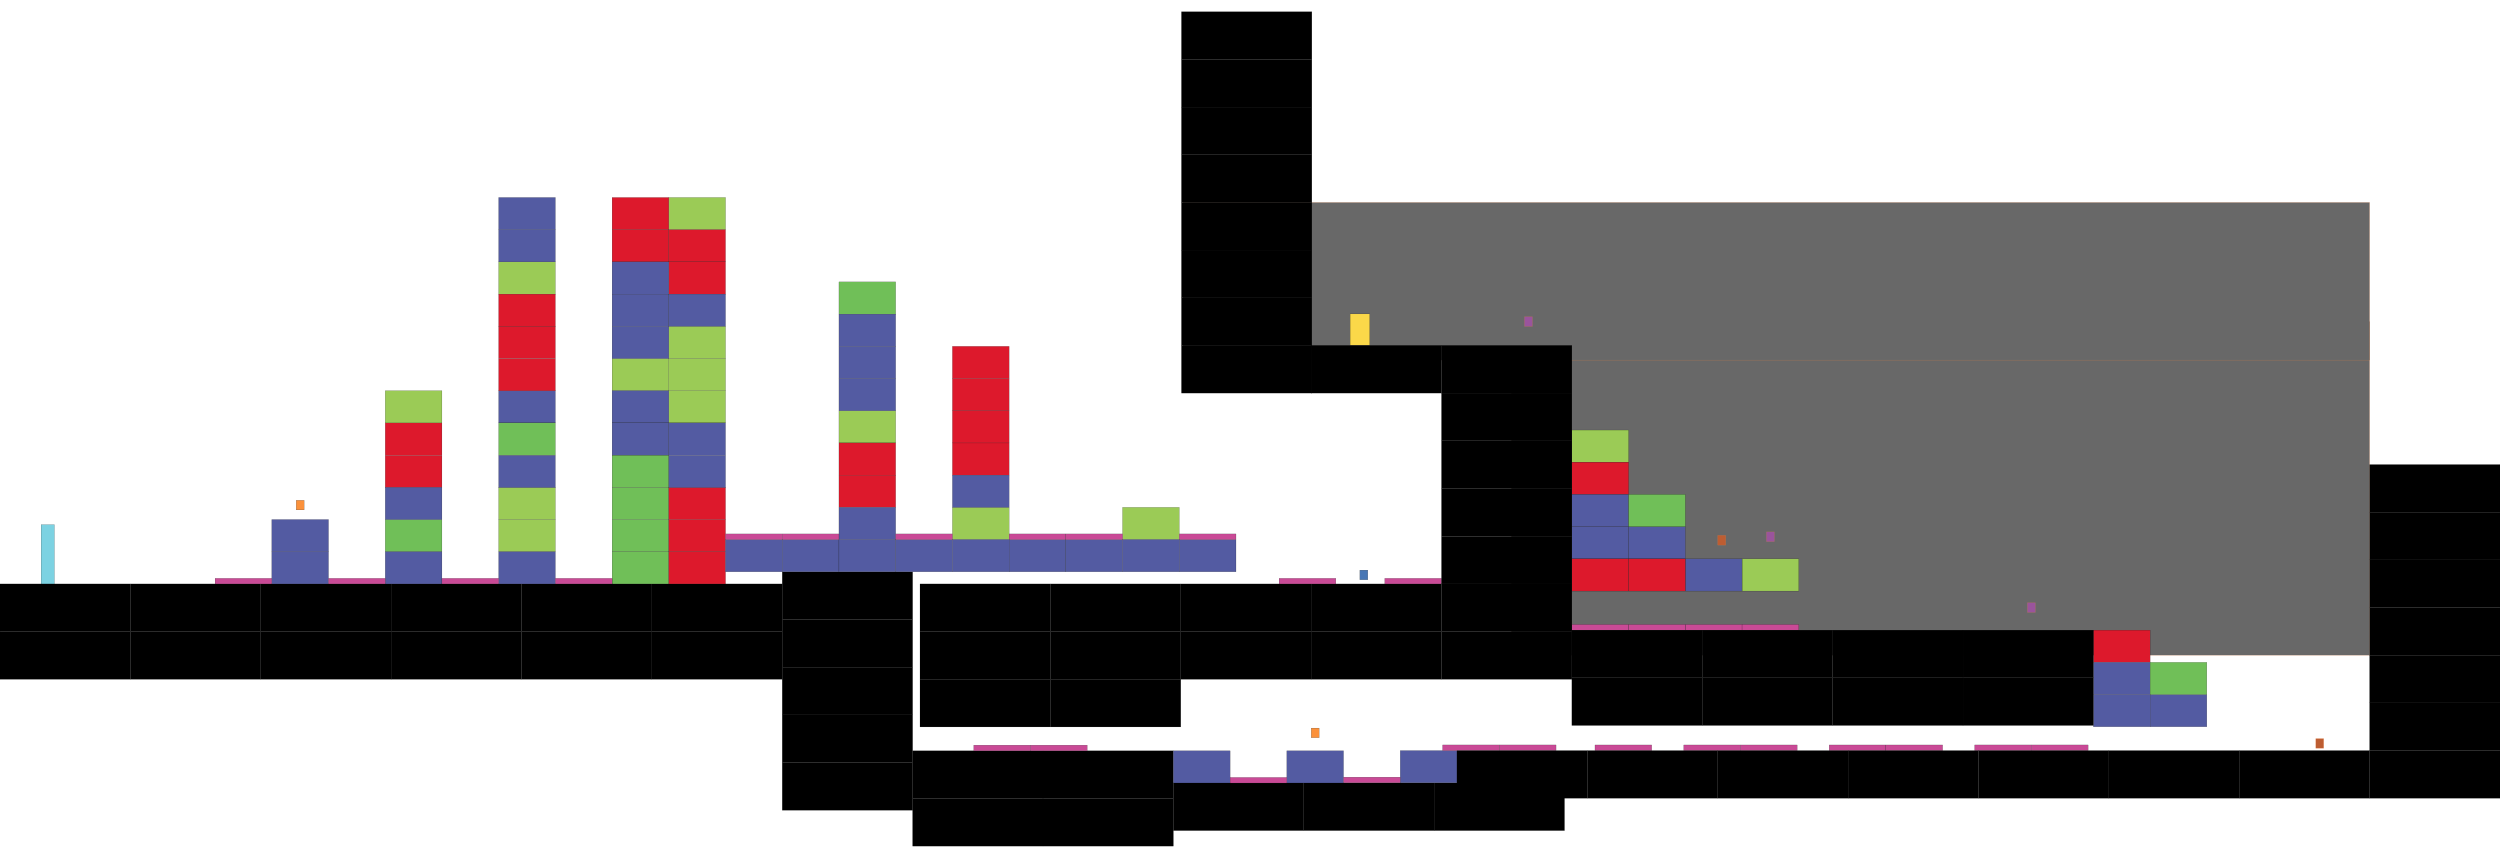
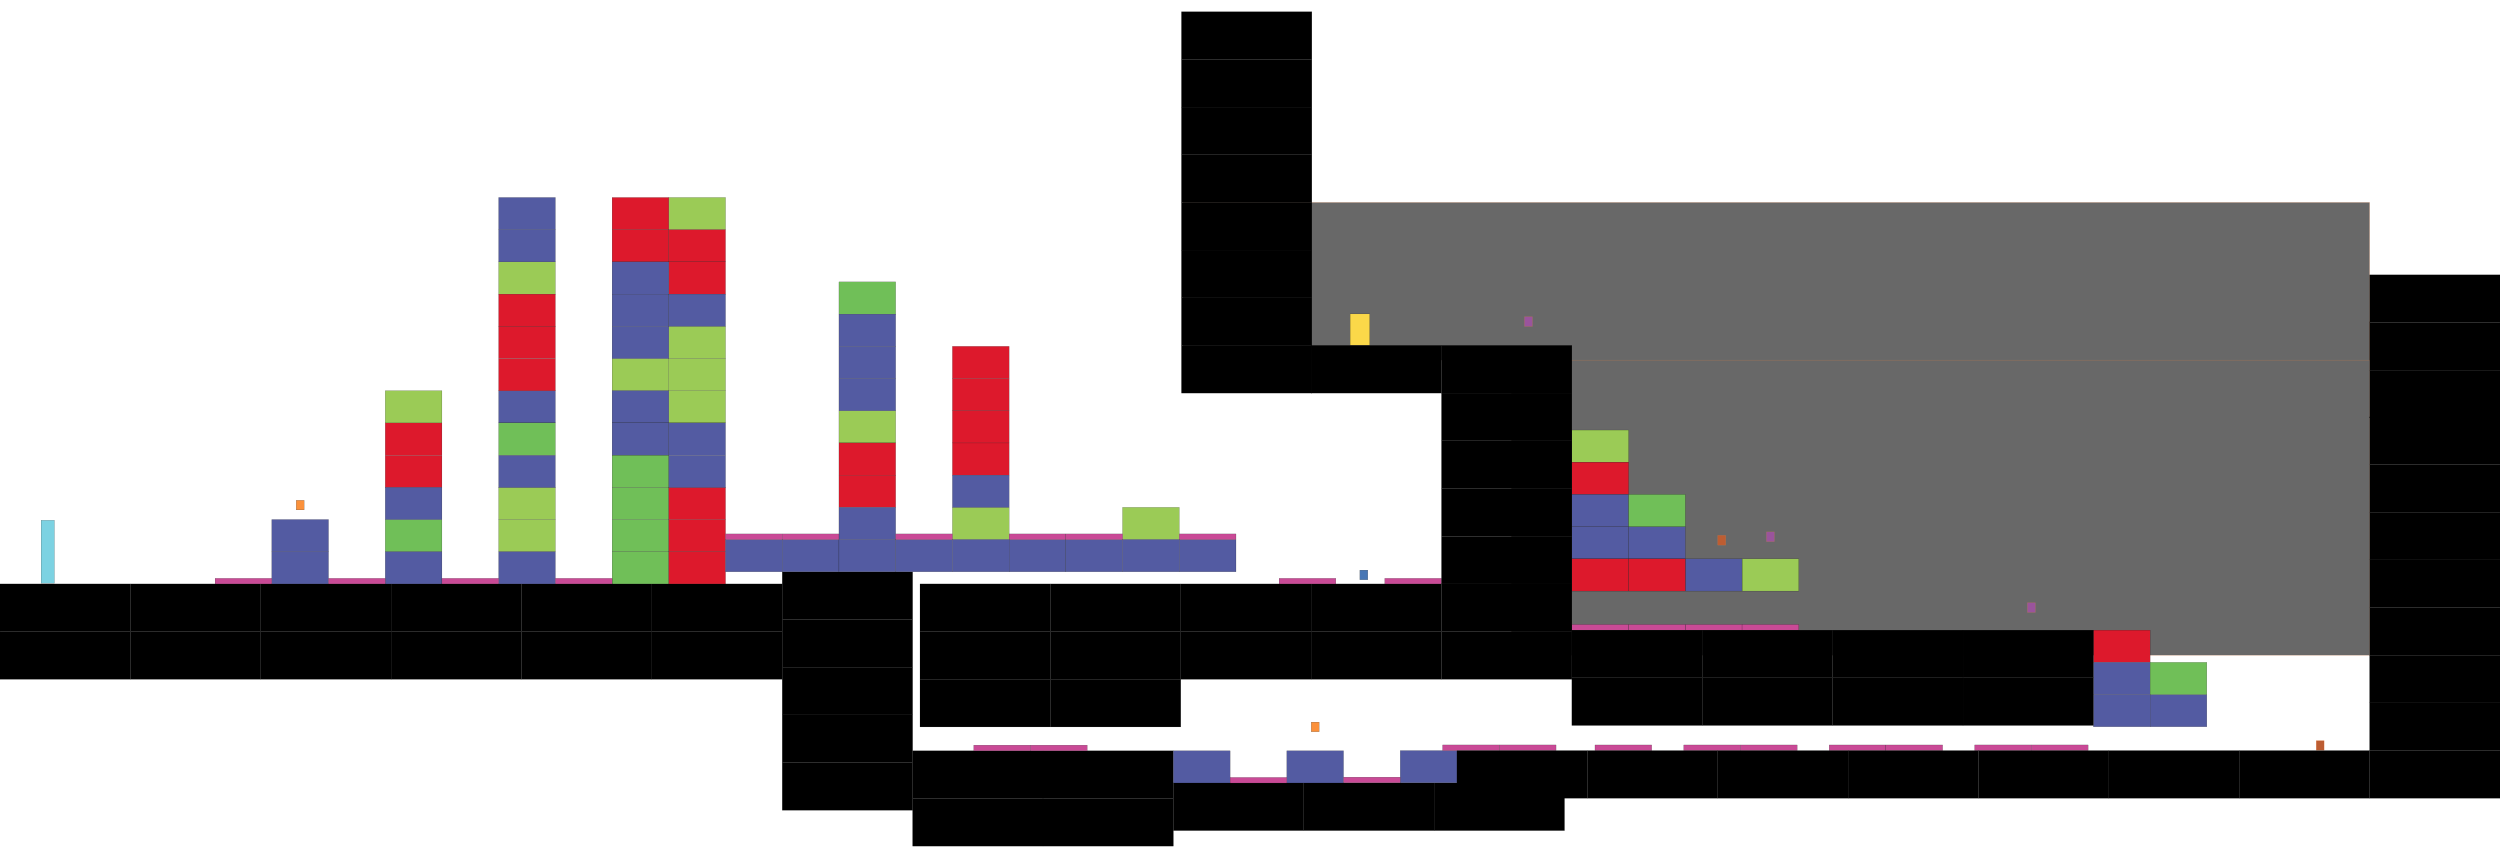
<svg xmlns="http://www.w3.org/2000/svg" version="1.1" id="Calque_1" x="0px" y="0px" width="16018.5px" height="5435.21px" viewBox="0 0 16018.5 5435.21" enable-background="new 0 0 16018.5 5435.21" xml:space="preserve">
  <rect id="pillevolutionb_1_" x="1897.847" y="3205.373" fill="#FB913B" stroke="#000000" stroke-miterlimit="10" width="50.685" height="61.859" />
-   <rect id="characterstart_4_" x="263.231" y="3361.755" fill="#7CD2E2" stroke="#000000" stroke-miterlimit="10" width="85.193" height="403.363" />
+   <rect id="characterstart_4_" x="263.231" y="3333.532" fill="#7CD2E2" stroke="#000000" stroke-miterlimit="10" width="85.193" height="403.363" />
  <rect id="groundcage1_27_" x="0" y="3741.571" stroke="#000000" stroke-miterlimit="10" width="835.366" height="305.416" />
  <rect id="groundcage1_11_" x="835.368" y="3741.571" stroke="#000000" stroke-miterlimit="10" width="835.366" height="305.416" />
  <rect id="groundcage1_29_" x="1670.734" y="3741.571" stroke="#000000" stroke-miterlimit="10" width="835.367" height="305.416" />
  <rect id="groundcage1_28_" x="2506.101" y="3741.571" stroke="#000000" stroke-miterlimit="10" width="835.366" height="305.416" />
  <rect id="groundcage1_31_" x="3341.467" y="3741.571" stroke="#000000" stroke-miterlimit="10" width="835.366" height="305.416" />
  <rect id="groundcage1_30_" x="4176.833" y="3741.571" stroke="#000000" stroke-miterlimit="10" width="835.367" height="305.416" />
  <rect id="platformcage1_12_" x="2468.308" y="3328.852" fill="#70BF58" stroke="#000000" stroke-miterlimit="10" width="363.414" height="206.352" />
  <rect id="platformcage2_26_" x="3195.134" y="3328.854" fill="#9BCB56" stroke="#000000" stroke-miterlimit="10" width="363.414" height="206.349" />
  <rect id="platformcage2_76_" x="3195.136" y="3122.502" fill="#9BCB56" stroke="#000000" stroke-miterlimit="10" width="363.413" height="206.352" />
  <rect id="platformcage2_10_" x="3195.134" y="1678.04" fill="#9BCB56" stroke="#000000" stroke-miterlimit="10" width="363.411" height="206.353" />
  <rect id="platformcage2_33_" x="4285.374" y="2503.445" fill="#9BCB56" stroke="#000000" stroke-miterlimit="10" width="363.411" height="206.355" />
  <rect id="platformcage2_32_" x="4285.373" y="2297.094" fill="#9BCB56" stroke="#000000" stroke-miterlimit="10" width="363.412" height="206.351" />
  <rect id="platformcage2_31_" x="4285.374" y="2090.744" fill="#9BCB56" stroke="#000000" stroke-miterlimit="10" width="363.414" height="206.351" />
  <rect id="platformcage2_6_" x="4285.374" y="1265.337" fill="#9BCB56" stroke="#000000" stroke-miterlimit="10" width="363.414" height="206.351" />
  <rect id="platformcage1_90_" x="3921.962" y="3328.854" fill="#70BF58" stroke="#000000" stroke-miterlimit="10" width="363.413" height="206.353" />
  <rect id="platformcage1_4_" x="3921.961" y="3535.214" fill="#70BF58" stroke="#000000" stroke-miterlimit="10" width="363.413" height="206.354" />
  <rect id="platformcage1_89_" x="3921.962" y="3122.502" fill="#70BF58" stroke="#000000" stroke-miterlimit="10" width="363.413" height="206.352" />
  <rect id="platformcage1_28_" x="3921.962" y="2916.151" fill="#70BF58" stroke="#000000" stroke-miterlimit="10" width="363.413" height="206.351" />
  <rect id="platformcage2_38_" x="3921.961" y="2297.094" fill="#9BCB56" stroke="#000000" stroke-miterlimit="10" width="363.412" height="206.351" />
  <rect id="groundcage1_32_" x="5012.199" y="3664.376" stroke="#000000" stroke-miterlimit="10" width="835.367" height="305.418" />
  <rect id="groundcage1_33_" x="5012.199" y="3969.794" stroke="#000000" stroke-miterlimit="10" width="835.367" height="305.424" />
  <rect id="groundcage1_37_" x="5012.199" y="4275.218" stroke="#000000" stroke-miterlimit="10" width="835.367" height="305.416" />
  <rect id="groundcage1_35_" x="5012.199" y="4580.634" stroke="#000000" stroke-miterlimit="10" width="835.367" height="305.42" />
  <rect id="groundcage1_40_" x="5847.566" y="4810.536" stroke="#000000" stroke-miterlimit="10" width="835.367" height="305.416" />
  <rect id="groundcage1_39_" x="6682.934" y="4810.536" stroke="#000000" stroke-miterlimit="10" width="835.367" height="305.416" />
  <rect id="groundcage1_41_" x="5894.863" y="3741.571" stroke="#000000" stroke-miterlimit="10" width="835.367" height="305.416" />
  <rect id="groundcage1_7_" x="6730.23" y="3741.571" stroke="#000000" stroke-miterlimit="10" width="835.366" height="305.416" />
  <rect id="groundcage1_45_" x="7565.597" y="3741.571" stroke="#000000" stroke-miterlimit="10" width="835.366" height="305.416" />
  <rect id="groundcage1_44_" x="8400.963" y="3741.571" stroke="#000000" stroke-miterlimit="10" width="835.369" height="305.416" />
  <rect id="groundcage1_42_" x="5894.863" y="4046.987" stroke="#000000" stroke-miterlimit="10" width="835.367" height="305.42" />
  <rect id="groundcage1_4_" x="6730.23" y="4046.987" stroke="#000000" stroke-miterlimit="10" width="835.366" height="305.42" />
  <rect id="groundcage1_46_" x="5894.863" y="4352.407" stroke="#000000" stroke-miterlimit="10" width="835.367" height="305.42" />
  <rect id="groundcage1_43_" x="6730.23" y="4352.407" stroke="#000000" stroke-miterlimit="10" width="835.366" height="305.42" />
  <rect id="shadows_3_" x="9683.889" y="2060.457" fill="#686868" stroke="#F98238" stroke-miterlimit="10" width="5499.246" height="2137.929" />
  <rect id="shadows_2_" x="7580.059" y="1296.912" fill="#686868" stroke="#F98238" stroke-miterlimit="10" width="7603.074" height="1010.174" />
  <rect id="end_4_" x="8650.57" y="2011.481" fill="#FBD849" stroke="#000000" stroke-miterlimit="10" width="125.633" height="201.682" />
  <rect id="pillevolutiond_4_" x="12990.486" y="3862.036" fill="#9A549C" stroke="#F98238" stroke-miterlimit="10" width="50.684" height="61.855" />
  <rect id="pillevolutiond_3_" x="11318.305" y="3408.366" fill="#9A549C" stroke="#F98238" stroke-miterlimit="10" width="50.684" height="61.855" />
-   <rect id="pillevolutionb_3_" x="14838.127" y="4732.502" fill="#BD5D32" stroke="#F98238" stroke-miterlimit="10" width="50.688" height="61.856" />
+   <rect id="pillevolutionb_3_" x="14840.852" y="4745.441" fill="#BD5D32" stroke="#F98238" stroke-miterlimit="10" width="50.688" height="61.856" />
  <rect id="platformcage2_9_" x="6102.434" y="3250.84" fill="#9BCB56" stroke="#000000" stroke-miterlimit="10" width="363.413" height="206.351" />
  <rect id="platformcage2_21_" x="5375.608" y="2631.781" fill="#9BCB56" stroke="#000000" stroke-miterlimit="10" width="363.412" height="206.354" />
  <rect id="platformcage1_59_" x="5375.609" y="1806.374" fill="#70BF58" stroke="#000000" stroke-miterlimit="10" width="363.413" height="206.351" />
  <rect id="platformcage2_16_" x="7192.675" y="3250.837" fill="#9BCB56" stroke="#000000" stroke-miterlimit="10" width="363.415" height="206.355" />
  <rect id="pillevolutiona_4_" x="8713.385" y="3653.015" fill="#4877B5" stroke="#000000" stroke-miterlimit="10" width="50.686" height="61.854" />
  <rect id="groundcage1_13_" x="5012.199" y="4886.054" stroke="#000000" stroke-miterlimit="10" width="835.367" height="305.418" />
  <rect id="groundcage1_10_" x="7565.597" y="4046.987" stroke="#000000" stroke-miterlimit="10" width="835.366" height="305.42" />
  <rect id="groundcage1_14_" x="8400.963" y="4046.987" stroke="#000000" stroke-miterlimit="10" width="835.369" height="305.42" />
  <rect id="groundcage1_47_" x="0.001" y="4046.987" stroke="#000000" stroke-miterlimit="10" width="835.367" height="305.42" />
  <rect id="groundcage1_38_" x="835.368" y="4046.987" stroke="#000000" stroke-miterlimit="10" width="835.366" height="305.42" />
  <rect id="groundcage1_36_" x="1670.735" y="4046.987" stroke="#000000" stroke-miterlimit="10" width="835.366" height="305.42" />
  <rect id="groundcage1_34_" x="2506.101" y="4046.987" stroke="#000000" stroke-miterlimit="10" width="835.366" height="305.42" />
  <rect id="groundcage1_26_" x="3341.467" y="4046.987" stroke="#000000" stroke-miterlimit="10" width="835.367" height="305.42" />
  <rect id="groundcage1_22_" x="4176.834" y="4046.987" stroke="#000000" stroke-miterlimit="10" width="835.365" height="305.42" />
  <rect id="groundcage1_49_" x="5847.566" y="5115.952" stroke="#000000" stroke-miterlimit="10" width="835.367" height="305.422" />
  <rect id="groundcage1_48_" x="6682.934" y="5115.954" stroke="#000000" stroke-miterlimit="10" width="835.367" height="305.42" />
  <rect id="platformcage2_11_" x="11161.941" y="3580.767" fill="#9BCB56" stroke="#000000" stroke-miterlimit="10" width="363.412" height="206.352" />
  <rect id="platformcage2_49_" x="10071.699" y="2755.355" fill="#9BCB56" stroke="#000000" stroke-miterlimit="10" width="363.416" height="206.354" />
  <rect id="groundcage1_9_" x="8353.668" y="5016.429" stroke="#000000" stroke-miterlimit="10" width="835.368" height="305.414" />
  <rect id="groundcage1_1_" x="7518.301" y="5016.429" stroke="#000000" stroke-miterlimit="10" width="835.367" height="305.414" />
  <rect id="groundcage1_8_" x="9189.037" y="5016.429" stroke="#000000" stroke-miterlimit="10" width="835.368" height="305.414" />
  <rect id="pillevolutiond_1_" x="9767.975" y="2029.53" fill="#9A549C" stroke="#F98238" stroke-miterlimit="10" width="50.688" height="61.854" />
  <rect id="pillevolutionb_2_" x="11006.301" y="3430.581" fill="#BD5D32" stroke="#F98238" stroke-miterlimit="10" width="50.686" height="61.857" />
  <rect id="platformcage4_7_" x="1741.483" y="3535.214" fill="#535BA2" stroke="#000000" stroke-miterlimit="10" width="363.413" height="206.354" />
  <rect id="platformcage4_13_" x="1741.483" y="3328.861" fill="#535BA2" stroke="#000000" stroke-miterlimit="10" width="363.413" height="206.353" />
-   <rect id="pillevolutionb_4_" x="8401.494" y="4665.021" fill="#FB913B" stroke="#000000" stroke-miterlimit="10" width="50.682" height="61.859" />
+   <rect id="pillevolutionb_4_" x="8401.496" y="4626.897" fill="#FB913B" stroke="#000000" stroke-miterlimit="10" width="50.682" height="61.859" />
  <rect id="platformcage4_14_" x="7518.301" y="4810.536" fill="#535BA2" stroke="#000000" stroke-miterlimit="10" width="363.413" height="206.352" />
  <rect id="platformcage4_15_" x="8245.131" y="4810.536" fill="#535BA2" stroke="#000000" stroke-miterlimit="10" width="363.412" height="206.352" />
  <rect id="platformcage4_16_" x="8971.955" y="4809.22" fill="#535BA2" stroke="#000000" stroke-miterlimit="10" width="363.413" height="206.352" />
  <rect id="platformcage4_17_" x="13413.164" y="4450.163" fill="#535BA2" stroke="#000000" stroke-miterlimit="10" width="363.414" height="206.352" />
  <rect id="platformcage4_18_" x="13776.578" y="4450.163" fill="#535BA2" stroke="#000000" stroke-miterlimit="10" width="363.414" height="206.352" />
  <rect id="platformcage3_8_" x="13413.168" y="4037.458" fill="#DD192C" stroke="#000000" stroke-miterlimit="10" width="363.411" height="206.354" />
  <rect id="platformcage4_19_" x="13413.164" y="4243.81" fill="#535BA2" stroke="#000000" stroke-miterlimit="10" width="363.414" height="206.352" />
  <rect id="platformcage4_50_" x="10798.525" y="3580.763" fill="#535BA2" stroke="#000000" stroke-miterlimit="10" width="363.414" height="206.354" />
  <rect id="platformcage4_27_" x="10435.111" y="3374.411" fill="#535BA2" stroke="#000000" stroke-miterlimit="10" width="363.414" height="206.352" />
  <rect id="platformcage4_53_" x="10071.697" y="3374.411" fill="#535BA2" stroke="#000000" stroke-miterlimit="10" width="363.414" height="206.352" />
  <rect id="platformcage1_1_" x="13776.576" y="4243.808" fill="#70BF58" stroke="#000000" stroke-miterlimit="10" width="363.418" height="206.355" />
  <rect id="platformcage3_31_" x="10071.701" y="2961.71" fill="#DD192C" stroke="#000000" stroke-miterlimit="10" width="363.412" height="206.353" />
  <rect id="platformcage3_32_" x="10071.701" y="3580.767" fill="#DD192C" stroke="#000000" stroke-miterlimit="10" width="363.412" height="206.354" />
  <rect id="platformcage3_33_" x="10435.109" y="3580.767" fill="#DD192C" stroke="#000000" stroke-miterlimit="10" width="363.412" height="206.354" />
  <rect id="platformcage4_51_" x="10071.699" y="3168.061" fill="#535BA2" stroke="#000000" stroke-miterlimit="10" width="363.414" height="206.351" />
  <rect id="platformcage1_5_" x="10435.111" y="3168.059" fill="#70BF58" stroke="#000000" stroke-miterlimit="10" width="363.418" height="206.354" />
  <rect id="platformcage3_9_" x="2468.308" y="2709.799" fill="#DD192C" stroke="#000000" stroke-miterlimit="10" width="363.413" height="206.353" />
  <rect id="platformcage3_12_" x="2468.308" y="2917.652" fill="#DD192C" stroke="#000000" stroke-miterlimit="10" width="363.413" height="206.353" />
  <rect id="platformcage2_5_" x="2468.308" y="2503.446" fill="#9BCB56" stroke="#000000" stroke-miterlimit="10" width="363.413" height="206.355" />
  <rect id="platformcage4_20_" x="2468.308" y="3122.502" fill="#535BA2" stroke="#000000" stroke-miterlimit="10" width="363.413" height="206.352" />
  <rect id="platformcage4_21_" x="2468.308" y="3535.214" fill="#535BA2" stroke="#000000" stroke-miterlimit="10" width="363.414" height="206.354" />
  <rect id="platformcage4_22_" x="3195.133" y="2917.652" fill="#535BA2" stroke="#000000" stroke-miterlimit="10" width="363.413" height="206.353" />
  <rect id="platformcage4_23_" x="3195.135" y="3535.214" fill="#535BA2" stroke="#000000" stroke-miterlimit="10" width="363.414" height="206.354" />
  <rect id="platformcage4_24_" x="3195.136" y="2503.447" fill="#535BA2" stroke="#000000" stroke-miterlimit="10" width="363.413" height="206.352" />
  <rect id="platformcage1_3_" x="3195.135" y="2709.8" fill="#70BF58" stroke="#000000" stroke-miterlimit="10" width="363.414" height="206.351" />
  <rect id="platformcage3_14_" x="3195.136" y="2089.991" fill="#DD192C" stroke="#000000" stroke-miterlimit="10" width="363.413" height="206.353" />
  <rect id="platformcage3_13_" x="3195.136" y="2297.844" fill="#DD192C" stroke="#000000" stroke-miterlimit="10" width="363.413" height="206.353" />
  <rect id="platformcage3_15_" x="3195.136" y="1884.393" fill="#DD192C" stroke="#000000" stroke-miterlimit="10" width="363.413" height="206.353" />
  <rect id="platformcage3_16_" x="3921.96" y="1265.336" fill="#DD192C" stroke="#000000" stroke-miterlimit="10" width="363.413" height="206.353" />
  <rect id="platformcage3_17_" x="3921.96" y="1471.688" fill="#DD192C" stroke="#000000" stroke-miterlimit="10" width="363.413" height="206.353" />
  <rect id="platformcage3_18_" x="4285.375" y="1471.688" fill="#DD192C" stroke="#000000" stroke-miterlimit="10" width="363.413" height="206.353" />
  <rect id="platformcage3_20_" x="4285.375" y="1678.04" fill="#DD192C" stroke="#000000" stroke-miterlimit="10" width="363.413" height="206.353" />
  <rect id="platformcage3_26_" x="6102.434" y="2219.077" fill="#DD192C" stroke="#000000" stroke-miterlimit="10" width="363.414" height="206.353" />
  <rect id="platformcage3_25_" x="6102.434" y="2425.429" fill="#DD192C" stroke="#000000" stroke-miterlimit="10" width="363.414" height="206.353" />
  <rect id="platformcage3_28_" x="5375.609" y="2838.136" fill="#DD192C" stroke="#000000" stroke-miterlimit="10" width="363.414" height="206.353" />
  <rect id="platformcage3_29_" x="6102.434" y="2838.136" fill="#DD192C" stroke="#000000" stroke-miterlimit="10" width="363.414" height="206.353" />
  <rect id="platformcage3_30_" x="6102.434" y="2631.782" fill="#DD192C" stroke="#000000" stroke-miterlimit="10" width="363.413" height="206.353" />
  <rect id="platformcage3_27_" x="5375.609" y="3044.487" fill="#DD192C" stroke="#000000" stroke-miterlimit="10" width="363.414" height="206.353" />
  <rect id="platformcage3_22_" x="4285.374" y="3122.502" fill="#DD192C" stroke="#000000" stroke-miterlimit="10" width="363.413" height="206.352" />
  <rect id="platformcage3_23_" x="4285.371" y="3328.852" fill="#DD192C" stroke="#000000" stroke-miterlimit="10" width="363.414" height="206.353" />
  <rect id="platformcage3_24_" x="4285.374" y="3535.214" fill="#DD192C" stroke="#000000" stroke-miterlimit="10" width="363.413" height="206.354" />
  <rect id="platformcage4_25_" x="3195.133" y="1471.688" fill="#535BA2" stroke="#000000" stroke-miterlimit="10" width="363.413" height="206.352" />
  <rect id="platformcage4_28_" x="3921.961" y="1678.041" fill="#535BA2" stroke="#000000" stroke-miterlimit="10" width="363.414" height="206.352" />
  <rect id="platformcage4_29_" x="3921.959" y="1884.393" fill="#535BA2" stroke="#000000" stroke-miterlimit="10" width="363.413" height="206.352" />
  <rect id="platformcage4_46_" x="5375.609" y="2012.725" fill="#535BA2" stroke="#000000" stroke-miterlimit="10" width="363.414" height="206.352" />
  <rect id="platformcage4_45_" x="5375.607" y="2219.078" fill="#535BA2" stroke="#000000" stroke-miterlimit="10" width="363.415" height="206.352" />
  <rect id="platformcage4_47_" x="5375.609" y="2425.429" fill="#535BA2" stroke="#000000" stroke-miterlimit="10" width="363.414" height="206.352" />
  <rect id="platformcage4_32_" x="3921.958" y="2503.447" fill="#535BA2" stroke="#000000" stroke-miterlimit="10" width="363.414" height="206.352" />
  <rect id="platformcage4_31_" x="3921.961" y="2090.743" fill="#535BA2" stroke="#000000" stroke-miterlimit="10" width="363.414" height="206.352" />
  <rect id="platformcage4_33_" x="3921.961" y="2709.8" fill="#535BA2" stroke="#000000" stroke-miterlimit="10" width="363.414" height="206.353" />
  <rect id="platformcage4_34_" x="4285.374" y="2709.8" fill="#535BA2" stroke="#000000" stroke-miterlimit="10" width="363.413" height="206.353" />
  <rect id="platformcage4_35_" x="4285.371" y="2917.653" fill="#535BA2" stroke="#000000" stroke-miterlimit="10" width="363.414" height="206.353" />
  <rect id="platformcage4_30_" x="4285.372" y="1884.393" fill="#535BA2" stroke="#000000" stroke-miterlimit="10" width="363.414" height="206.352" />
  <rect id="platformcage4_37_" x="4648.786" y="3457.192" fill="#535BA2" stroke="#000000" stroke-miterlimit="10" width="363.414" height="206.354" />
  <rect id="platformcage4_36_" x="5012.199" y="3457.192" fill="#535BA2" stroke="#000000" stroke-miterlimit="10" width="363.414" height="206.354" />
  <rect id="platformcage4_39_" x="5375.607" y="3457.192" fill="#535BA2" stroke="#000000" stroke-miterlimit="10" width="363.415" height="206.354" />
  <rect id="platformcage4_48_" x="5375.607" y="3250.839" fill="#535BA2" stroke="#000000" stroke-miterlimit="10" width="363.415" height="206.352" />
  <rect id="platformcage4_49_" x="6102.434" y="3044.488" fill="#535BA2" stroke="#000000" stroke-miterlimit="10" width="363.414" height="206.352" />
  <rect id="platformcage4_38_" x="5739.02" y="3457.192" fill="#535BA2" stroke="#000000" stroke-miterlimit="10" width="363.414" height="206.354" />
  <rect id="platformcage4_41_" x="6102.434" y="3457.192" fill="#535BA2" stroke="#000000" stroke-miterlimit="10" width="363.414" height="206.354" />
  <rect id="platformcage4_40_" x="6465.848" y="3457.192" fill="#535BA2" stroke="#000000" stroke-miterlimit="10" width="363.413" height="206.354" />
  <rect id="platformcage4_43_" x="6829.261" y="3457.192" fill="#535BA2" stroke="#000000" stroke-miterlimit="10" width="363.414" height="206.354" />
  <rect id="platformcage4_42_" x="7192.674" y="3457.192" fill="#535BA2" stroke="#000000" stroke-miterlimit="10" width="363.414" height="206.354" />
  <rect id="platformcage4_44_" x="7556.089" y="3457.192" fill="#535BA2" stroke="#000000" stroke-miterlimit="10" width="363.414" height="206.352" />
  <rect id="platformcage4_26_" x="3195.133" y="1265.337" fill="#535BA2" stroke="#000000" stroke-miterlimit="10" width="363.413" height="206.352" />
  <rect id="spadesdown" x="1378.072" y="3705.584" fill="#C94A96" stroke="#000000" stroke-miterlimit="10" width="363.411" height="35.983" />
  <rect id="spadesdown_1_" x="2104.896" y="3705.588" fill="#C94A96" stroke="#000000" stroke-miterlimit="10" width="363.411" height="35.983" />
  <rect id="spadesdown_2_" x="2831.721" y="3705.584" fill="#C94A96" stroke="#000000" stroke-miterlimit="10" width="363.411" height="35.983" />
  <rect id="spadesdown_3_" x="3558.549" y="3705.584" fill="#C94A96" stroke="#000000" stroke-miterlimit="10" width="363.411" height="35.983" />
  <rect id="spadesdown_4_" x="4648.788" y="3421.208" fill="#C94A96" stroke="#000000" stroke-miterlimit="10" width="363.411" height="35.982" />
  <rect id="spadesdown_5_" x="5012.201" y="3421.208" fill="#C94A96" stroke="#000000" stroke-miterlimit="10" width="363.411" height="35.982" />
  <rect id="spadesdown_6_" x="5739.021" y="3421.208" fill="#C94A96" stroke="#000000" stroke-miterlimit="10" width="363.411" height="35.982" />
  <rect id="spadesdown_7_" x="6465.849" y="3421.208" fill="#C94A96" stroke="#000000" stroke-miterlimit="10" width="363.411" height="35.982" />
  <rect id="spadesdown_8_" x="6829.262" y="3421.208" fill="#C94A96" stroke="#000000" stroke-miterlimit="10" width="363.411" height="35.982" />
  <rect id="spadesdown_9_" x="7556.091" y="3421.208" fill="#C94A96" stroke="#000000" stroke-miterlimit="10" width="363.412" height="35.982" />
  <rect id="spadesdown_10_" x="8195.805" y="3705.587" fill="#C94A96" stroke="#000000" stroke-miterlimit="10" width="363.412" height="35.983" />
  <rect id="spadesdown_11_" x="8872.92" y="3705.588" fill="#C94A96" stroke="#000000" stroke-miterlimit="10" width="363.41" height="35.983" />
  <rect id="spadesdown_12_" x="7881.713" y="4981.236" fill="#C94A96" stroke="#000000" stroke-miterlimit="10" width="363.412" height="35.983" />
  <rect id="spadesdown_13_" x="8608.543" y="4979.588" fill="#C94A96" stroke="#000000" stroke-miterlimit="10" width="363.412" height="35.983" />
  <rect id="spadesdown_14_" x="6239.382" y="4774.553" fill="#C94A96" stroke="#000000" stroke-miterlimit="10" width="363.411" height="35.983" />
  <rect id="spadesdown_15_" x="6602.793" y="4774.552" fill="#C94A96" stroke="#000000" stroke-miterlimit="10" width="363.411" height="35.983" />
  <rect id="spadesdown_16_" x="9606.721" y="4773.236" fill="#C94A96" stroke="#000000" stroke-miterlimit="10" width="363.41" height="35.983" />
  <rect id="spadesdown_17_" x="9243.309" y="4773.235" fill="#C94A96" stroke="#000000" stroke-miterlimit="10" width="363.412" height="35.983" />
  <rect id="spadesdown_18_" x="10219.729" y="4773.333" fill="#C94A96" stroke="#000000" stroke-miterlimit="10" width="363.41" height="35.983" />
  <rect id="spadesdown_19_" x="11151.764" y="4773.332" fill="#C94A96" stroke="#000000" stroke-miterlimit="10" width="363.412" height="35.983" />
  <rect id="spadesdown_20_" x="10788.35" y="4773.333" fill="#C94A96" stroke="#000000" stroke-miterlimit="10" width="363.412" height="35.983" />
  <rect id="spadesdown_21_" x="11720.383" y="4773.332" fill="#C94A96" stroke="#000000" stroke-miterlimit="10" width="363.411" height="35.983" />
  <rect id="spadesdown_22_" x="12083.797" y="4773.331" fill="#C94A96" stroke="#000000" stroke-miterlimit="10" width="363.411" height="35.983" />
  <rect id="spadesdown_26_" x="12652.414" y="4773.236" fill="#C94A96" stroke="#000000" stroke-miterlimit="10" width="363.412" height="35.983" />
  <rect id="spadesdown_25_" x="13015.828" y="4773.235" fill="#C94A96" stroke="#000000" stroke-miterlimit="10" width="363.412" height="35.983" />
  <rect id="spadesdown_24_" x="10798.523" y="4001.475" fill="#C94A96" stroke="#000000" stroke-miterlimit="10" width="363.412" height="35.983" />
  <rect id="spadesdown_23_" x="11161.938" y="4001.474" fill="#C94A96" stroke="#000000" stroke-miterlimit="10" width="363.412" height="35.983" />
  <rect id="spadesdown_28_" x="10071.699" y="4001.475" fill="#C94A96" stroke="#000000" stroke-miterlimit="10" width="363.41" height="35.983" />
  <rect id="spadesdown_27_" x="10435.113" y="4001.474" fill="#C94A96" stroke="#000000" stroke-miterlimit="10" width="363.41" height="35.983" />
  <g id="Calque_2">
    <rect id="groundcage1_67_" x="9335.566" y="4809.22" stroke="#000000" stroke-miterlimit="10" width="835.367" height="305.418" />
    <rect id="groundcage1_66_" x="10170.932" y="4809.22" stroke="#000000" stroke-miterlimit="10" width="835.369" height="305.418" />
    <rect id="groundcage1_65_" x="11006.301" y="4809.22" stroke="#000000" stroke-miterlimit="10" width="835.369" height="305.418" />
    <rect id="groundcage1_64_" x="11841.67" y="4809.22" stroke="#000000" stroke-miterlimit="10" width="835.363" height="305.418" />
    <rect id="groundcage1_63_" x="12677.033" y="4809.22" stroke="#000000" stroke-miterlimit="10" width="835.367" height="305.418" />
    <rect id="groundcage1_62_" x="13512.4" y="4809.22" stroke="#000000" stroke-miterlimit="10" width="835.365" height="305.418" />
    <rect id="groundcage1_61_" x="14347.766" y="4809.22" stroke="#000000" stroke-miterlimit="10" width="835.367" height="305.418" />
    <rect id="groundcage1_60_" x="15183.133" y="4809.22" stroke="#000000" stroke-miterlimit="10" width="835.367" height="305.418" />
    <rect id="groundcage1_59_" x="15183.133" y="4198.386" stroke="#000000" stroke-miterlimit="10" width="835.367" height="305.418" />
    <rect id="groundcage1_58_" x="10071.697" y="4342.876" stroke="#000000" stroke-miterlimit="10" width="835.369" height="305.42" />
    <rect id="groundcage1_57_" x="10907.066" y="4342.876" stroke="#000000" stroke-miterlimit="10" width="835.365" height="305.42" />
    <rect id="groundcage1_56_" x="11742.432" y="4342.876" stroke="#000000" stroke-miterlimit="10" width="835.365" height="305.42" />
    <rect id="groundcage1_55_" x="12577.797" y="4342.876" stroke="#000000" stroke-miterlimit="10" width="835.367" height="305.42" />
    <rect id="groundcage1_54_" x="15183.133" y="4503.804" stroke="#000000" stroke-miterlimit="10" width="835.367" height="305.416" />
    <rect id="groundcage1_53_" x="10071.697" y="4037.458" stroke="#000000" stroke-miterlimit="10" width="835.365" height="305.418" />
    <rect id="groundcage1_52_" x="10907.062" y="4037.458" stroke="#000000" stroke-miterlimit="10" width="835.367" height="305.418" />
    <rect id="groundcage1_51_" x="11742.43" y="4037.458" stroke="#000000" stroke-miterlimit="10" width="835.365" height="305.418" />
    <rect id="groundcage1_50_" x="12577.795" y="4037.458" stroke="#000000" stroke-miterlimit="10" width="835.369" height="305.418" />
    <rect id="groundcage1_25_" x="9236.332" y="2213.163" stroke="#000000" stroke-miterlimit="10" width="835.367" height="305.419" />
    <rect id="groundcage1_24_" x="8400.963" y="2213.163" stroke="#000000" stroke-miterlimit="10" width="835.369" height="305.419" />
    <rect id="groundcage1_23_" x="7570.127" y="2213.163" stroke="#000000" stroke-miterlimit="10" width="835.367" height="305.419" />
    <rect id="groundcage1_21_" x="9236.332" y="4046.987" stroke="#000000" stroke-miterlimit="10" width="835.367" height="305.42" />
    <rect id="groundcage1_20_" x="9236.332" y="3741.571" stroke="#000000" stroke-miterlimit="10" width="835.363" height="305.416" />
    <rect id="groundcage1_19_" x="9236.332" y="3436.147" stroke="#000000" stroke-miterlimit="10" width="835.367" height="305.424" />
    <rect id="groundcage1_18_" x="9236.332" y="3129.42" stroke="#000000" stroke-miterlimit="10" width="835.367" height="305.415" />
    <rect id="groundcage1_17_" x="9236.332" y="2824" stroke="#000000" stroke-miterlimit="10" width="835.367" height="305.42" />
    <rect id="groundcage1_16_" x="9236.332" y="2518.582" stroke="#000000" stroke-miterlimit="10" width="835.363" height="305.418" />
    <rect id="groundcage1_15_" x="15183.133" y="2976.71" stroke="#000000" stroke-miterlimit="10" width="835.367" height="305.415" />
+     <rect id="groundcage1_72_" x="15183.133" y="2671.292" stroke="#000000" stroke-miterlimit="10" width="835.367" height="305.415" />
    <rect id="groundcage1_12_" x="7570.127" y="1907.747" stroke="#000000" stroke-miterlimit="10" width="835.367" height="305.416" />
    <rect id="groundcage1_6_" x="7570.127" y="1602.328" stroke="#000000" stroke-miterlimit="10" width="835.367" height="305.419" />
    <rect id="groundcage1_5_" x="7570.127" y="1296.912" stroke="#000000" stroke-miterlimit="10" width="835.367" height="305.416" />
    <rect id="groundcage1_70_" x="7570.127" y="991.497" stroke="#000000" stroke-miterlimit="10" width="835.367" height="305.416" />
    <rect id="groundcage1_69_" x="7570.127" y="686.077" stroke="#000000" stroke-miterlimit="10" width="835.367" height="305.419" />
    <rect id="groundcage1_68_" x="7570.127" y="380.662" stroke="#000000" stroke-miterlimit="10" width="835.367" height="305.416" />
    <rect id="groundcage1_71_" x="7570.127" y="75.246" stroke="#000000" stroke-miterlimit="10" width="835.367" height="305.416" />
    <rect id="groundcage1_3_" x="15183.133" y="3892.962" stroke="#000000" stroke-miterlimit="10" width="835.367" height="305.424" />
    <rect id="groundcage1_2_" x="15183.133" y="3282.125" stroke="#000000" stroke-miterlimit="10" width="835.367" height="305.419" />
+     <rect id="groundcage1_75_" x="15183.133" y="2066.369" stroke="#000000" stroke-miterlimit="10" width="835.367" height="305.415" />
+     <rect id="groundcage1_74_" x="15183.133" y="1760.951" stroke="#000000" stroke-miterlimit="10" width="835.367" height="305.415" />
+     <rect id="groundcage1_73_" x="15183.133" y="2371.784" stroke="#000000" stroke-miterlimit="10" width="835.367" height="305.419" />
    <rect id="groundcage1" x="15183.133" y="3587.544" stroke="#000000" stroke-miterlimit="10" width="835.367" height="305.42" />
  </g>
</svg>
